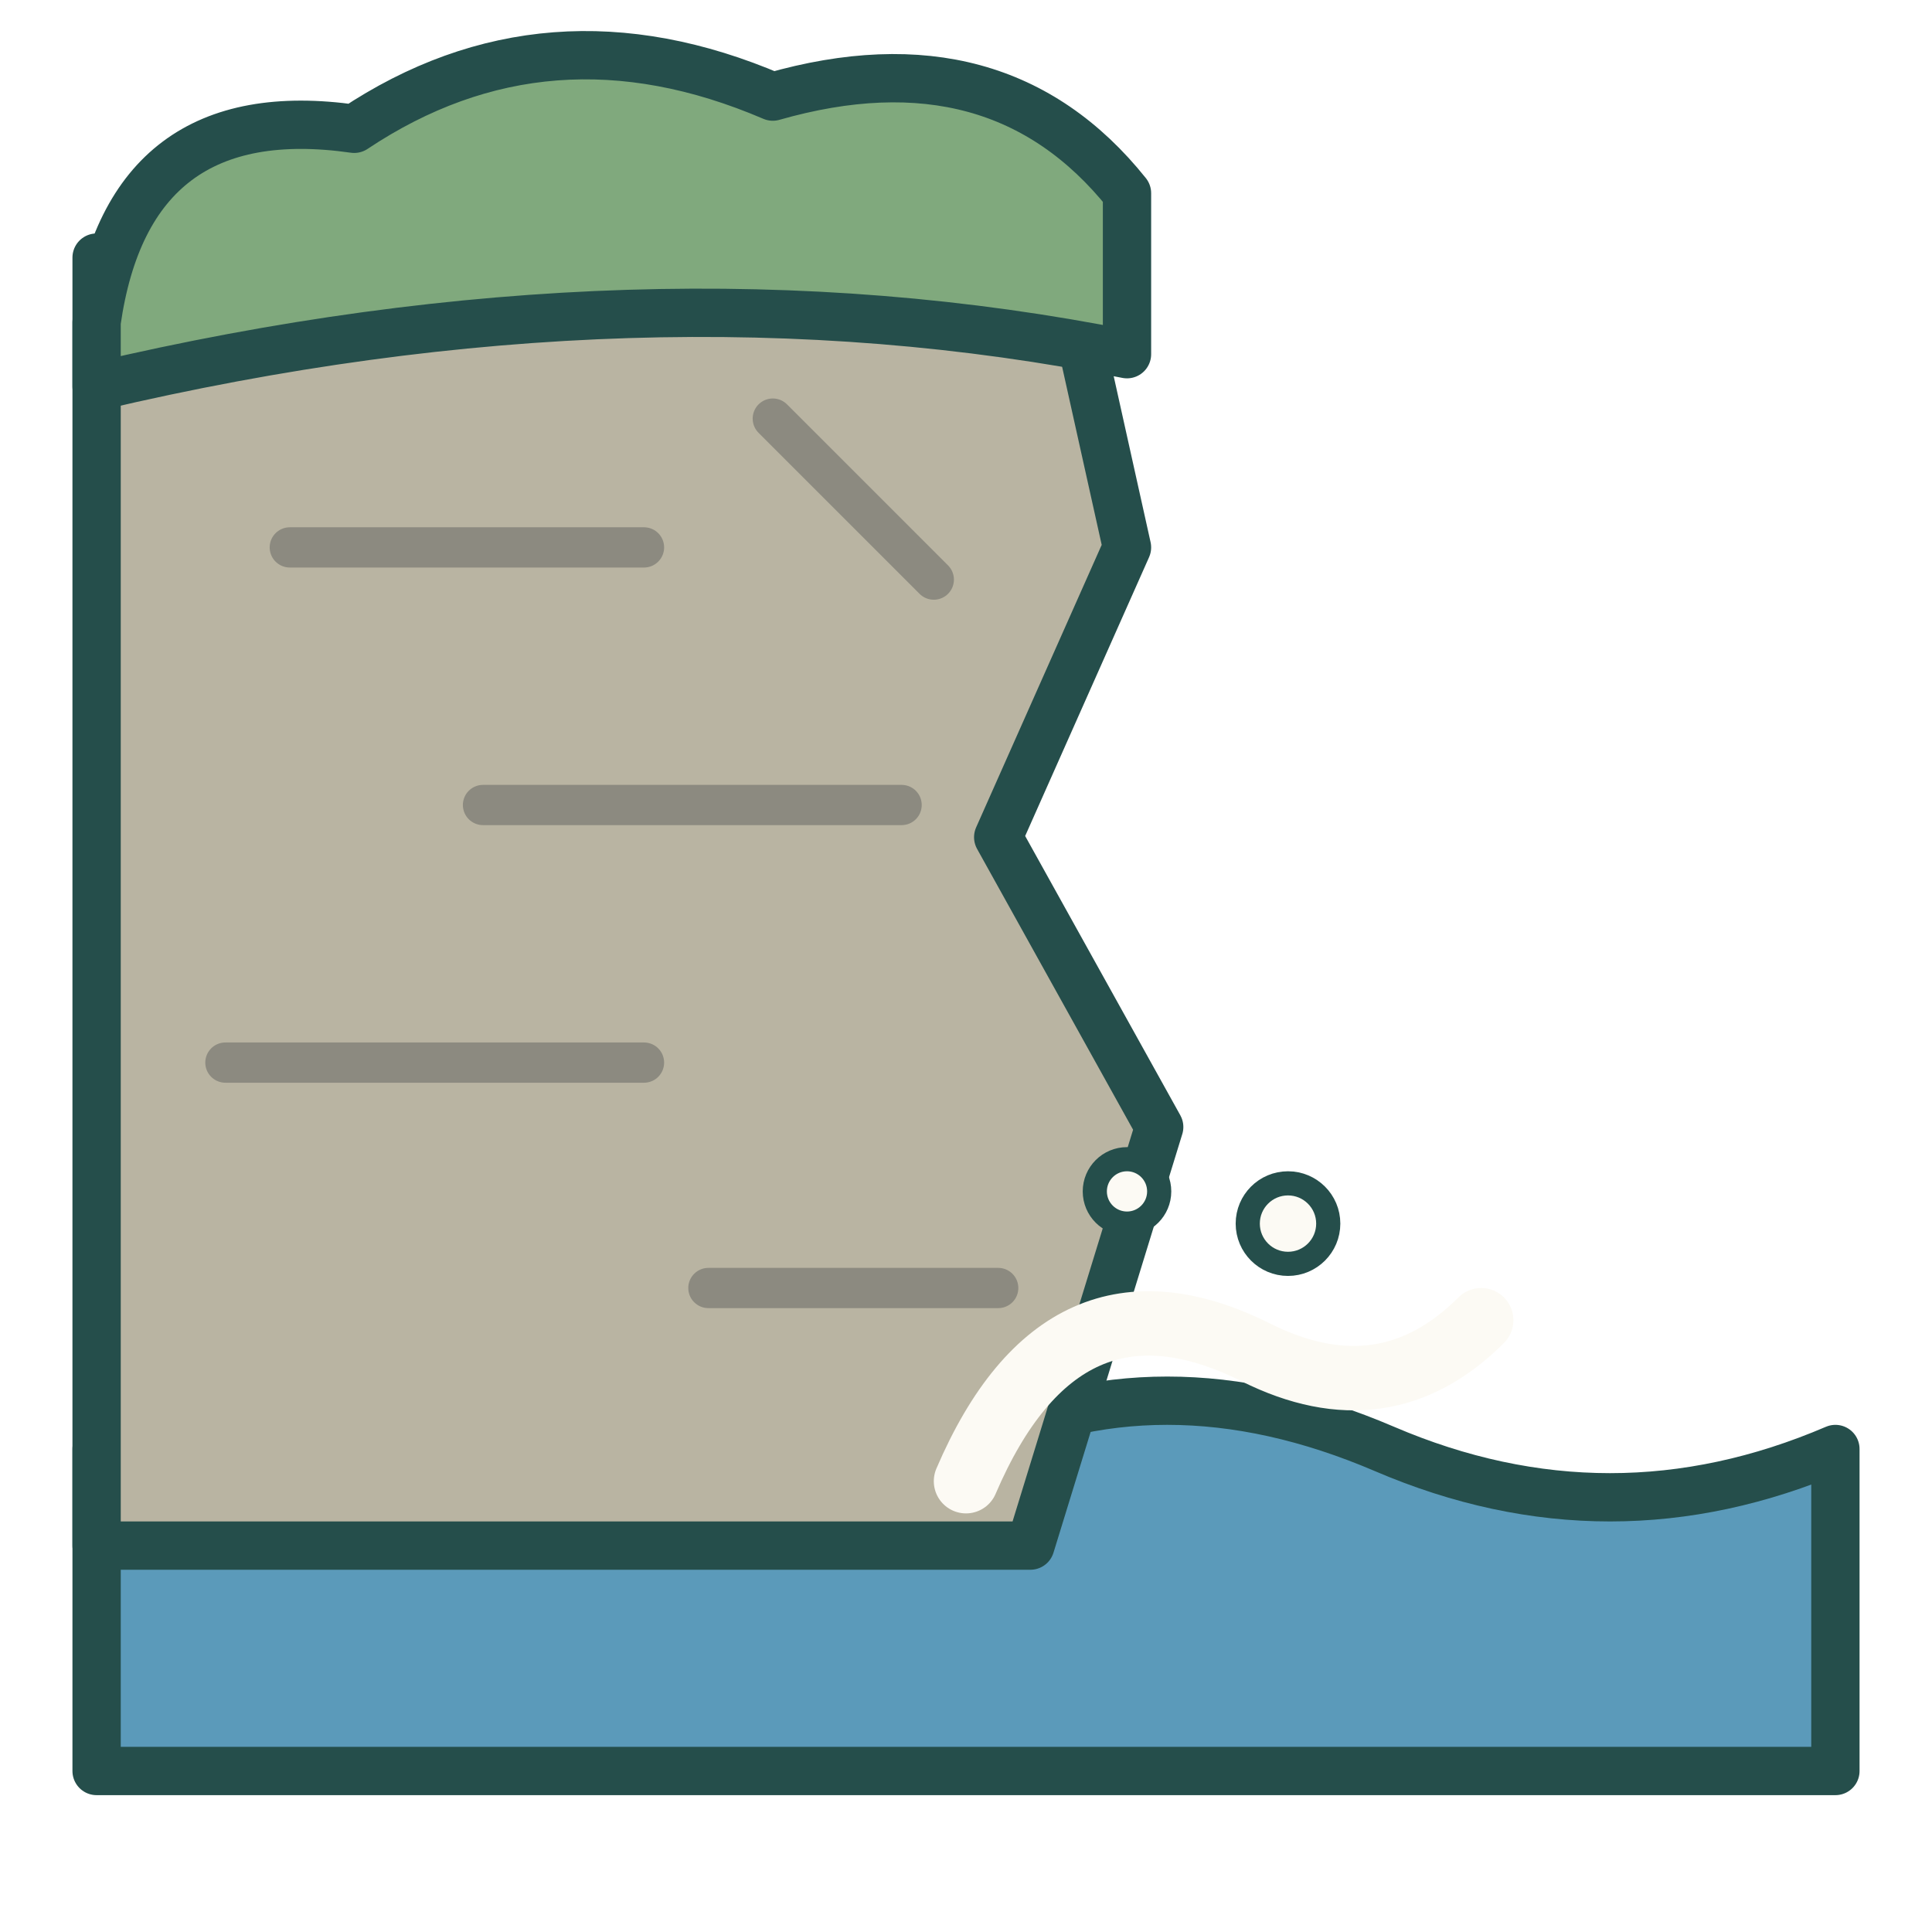
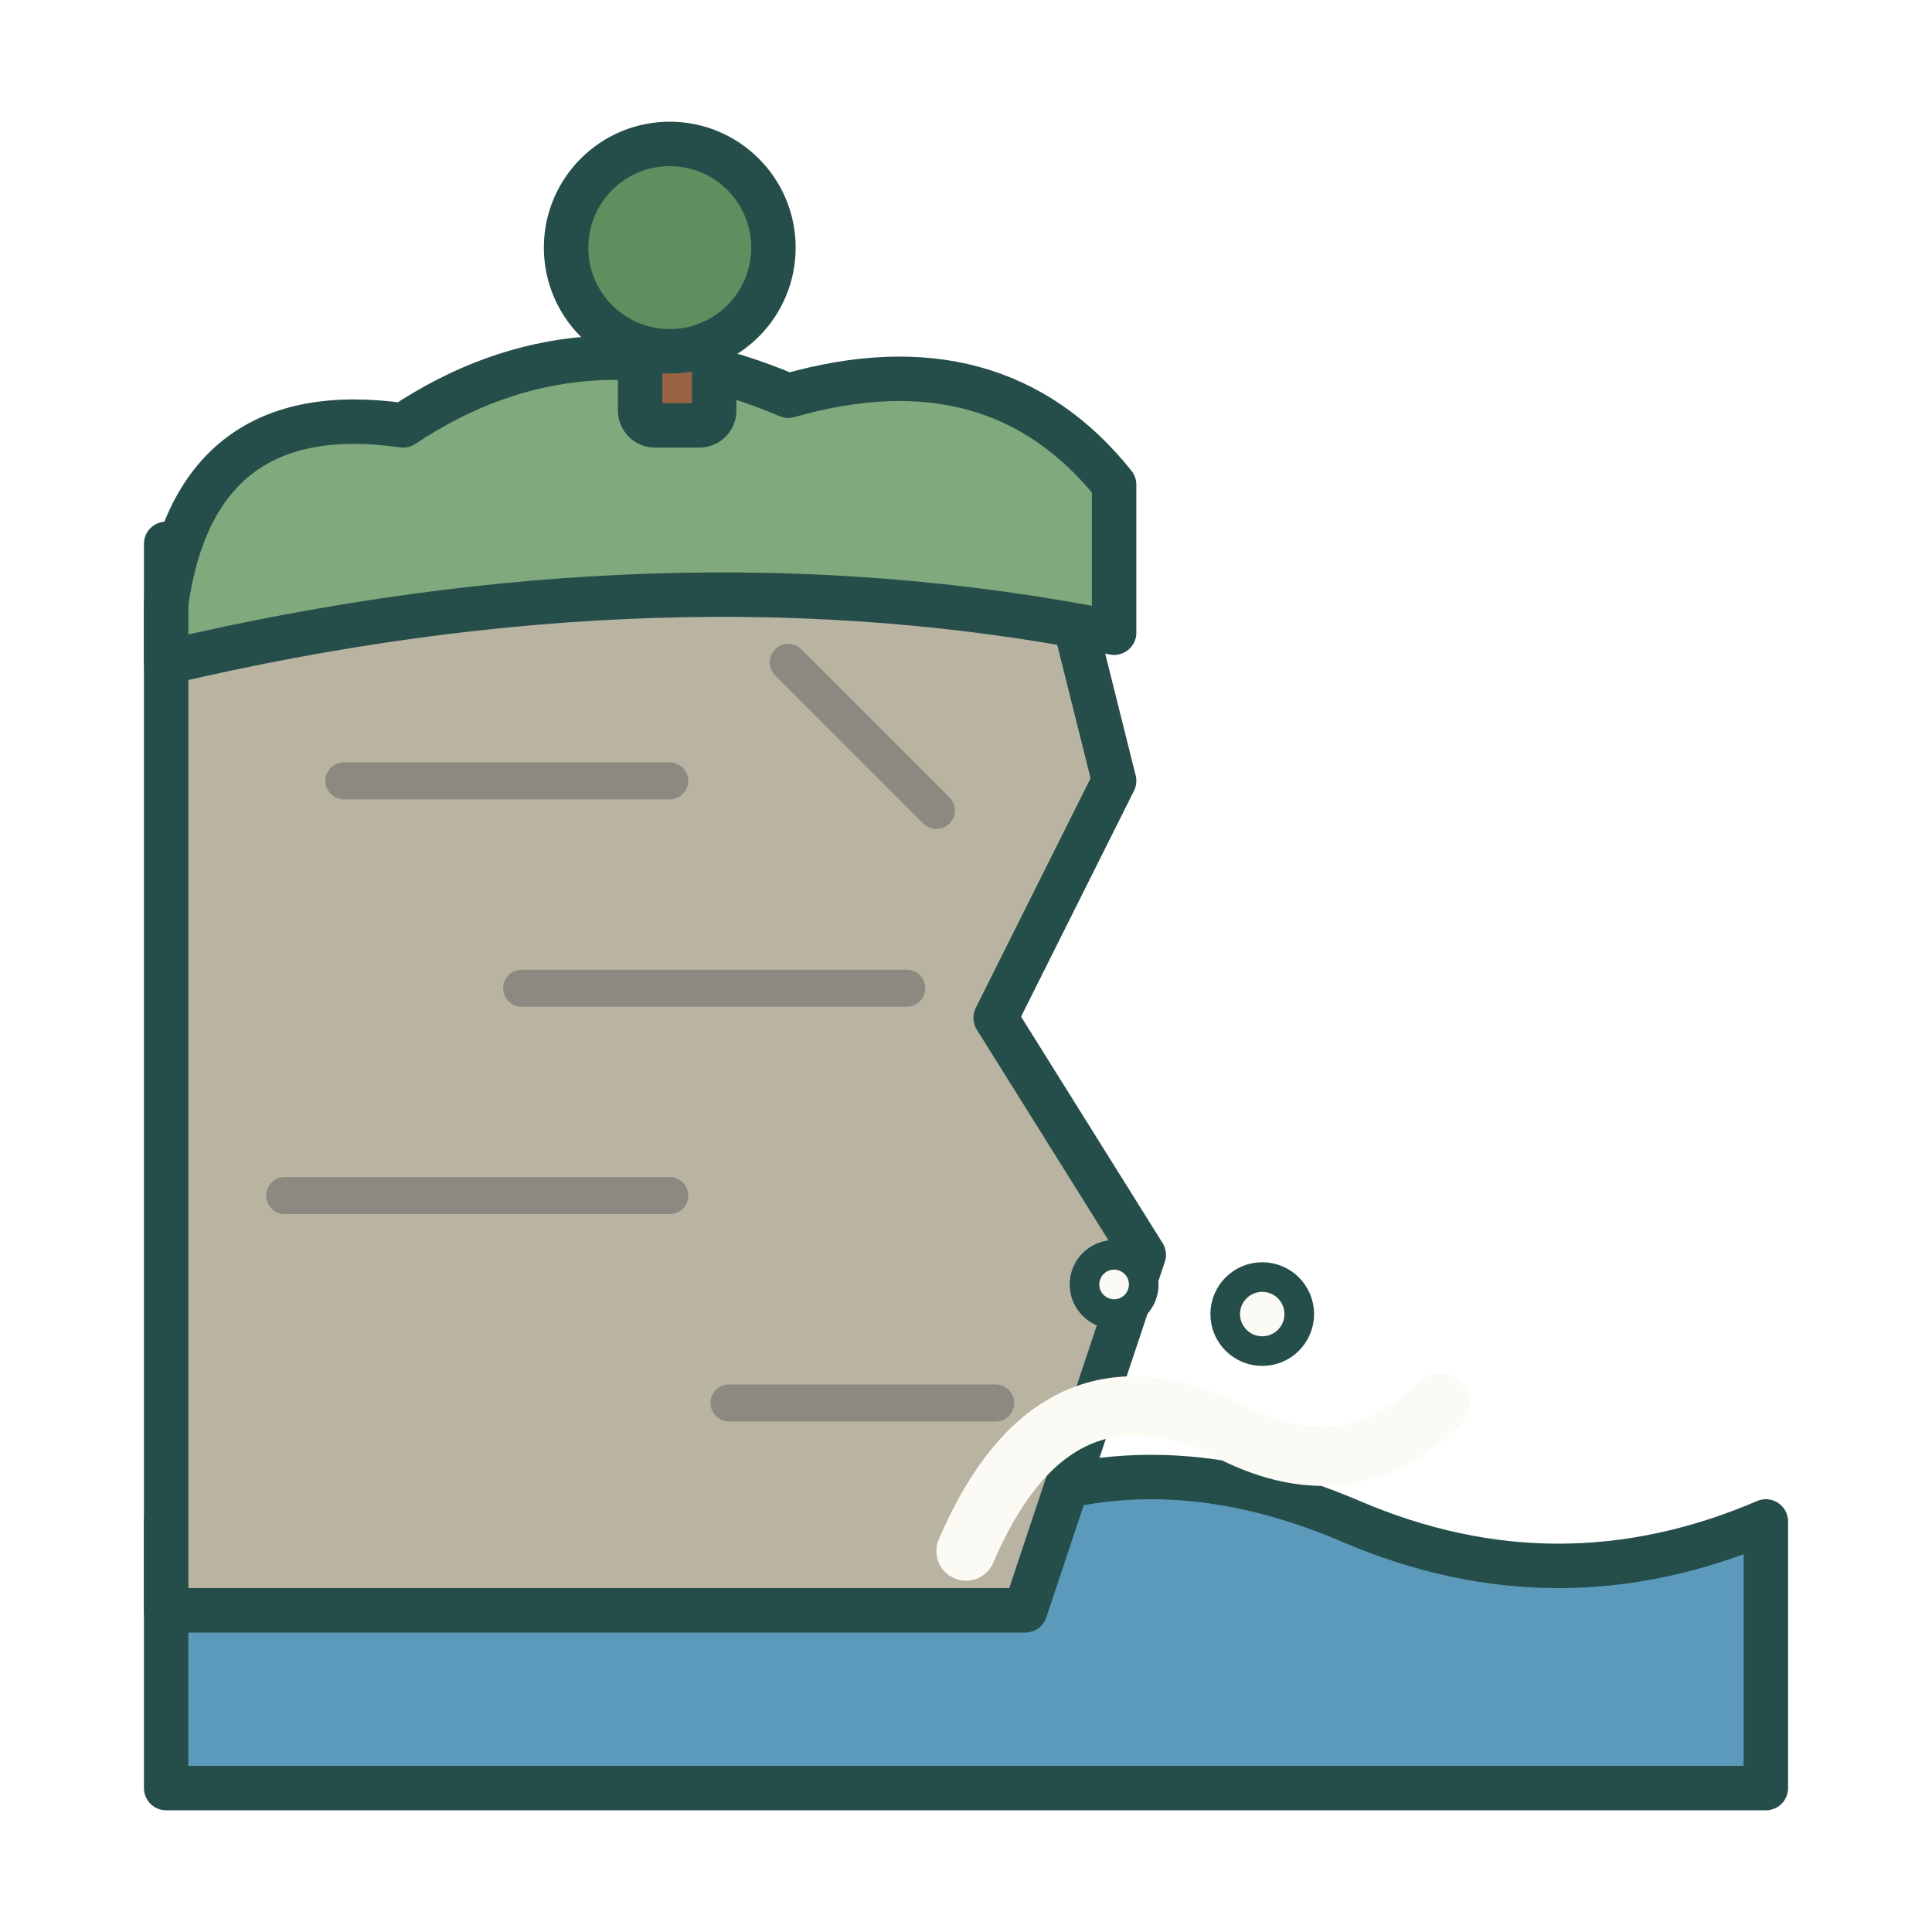
<svg xmlns="http://www.w3.org/2000/svg" viewBox="0 0 120 120">
  <g fill="none" stroke="#254E4B" stroke-width="3" stroke-linecap="round" stroke-linejoin="round">
-     <path d="M6 90Q20 84 34 90Q48 96 60 90Q72 84 86 90Q100 96 114 90V110H6Z" fill="#5B9ABA" />
-     <path d="M6 96V16H66L70 34L62 52L72 70L64 96Z" fill="#B9B4A2" />
-     <path d="M18 34H40M30 50H56M14 66H40M44 80H62M48 26L58 36" stroke="#8C8A80" stroke-width="2.5" />
-     <path d="M6 20Q8 6 22 8Q34 0 48 6Q62 2 70 12L70 22Q40 16 6 24Z" fill="#80A97D" />
-     <path d="M60 92Q66 78 78 84Q86 88 92 82" stroke="#FCFAF4" stroke-width="4" />
-     <circle cx="80" cy="76" r="2.5" fill="#FCFAF4" stroke-width="1.5" />
-     <circle cx="70" cy="74" r="2" fill="#FCFAF4" stroke-width="1.5" />
+     <g transform="translate(60 60) scale(0.92) translate(-60 -54.5)">
+       <path d="M6 92Q20 86 34 92Q48 98 60 92Q72 86 86 92Q100 98 114 92V110H6Z" fill="#5B9ABA" />
+       <path d="M6 98V26H66L70 42L62 58L72 74L64 98Z" fill="#B9B4A2" />
+       <path d="M18 42H40M30 56H56M14 70H40M44 84H62M48 34L58 44" stroke="#8C8A80" stroke-width="2.5" />
+       <path d="M6 30Q8 16 22 18Q34 10 48 16Q62 12 70 22L70 32Q40 26 6 34Z" fill="#80A97D" />
+       <rect x="38" y="4" width="5" height="14" rx="1" fill="#996445" />
+       <circle cx="40" cy="6" r="7" fill="#5E8F5F" />
+       <path d="M60 94Q66 80 78 86Q86 90 92 84" stroke="#FCFAF4" stroke-width="4" />
+       <circle cx="80" cy="78" r="2.5" fill="#FCFAF4" stroke-width="2" />
+       <circle cx="70" cy="76" r="2" fill="#FCFAF4" stroke-width="2" />
+     </g>
  </g>
</svg>
